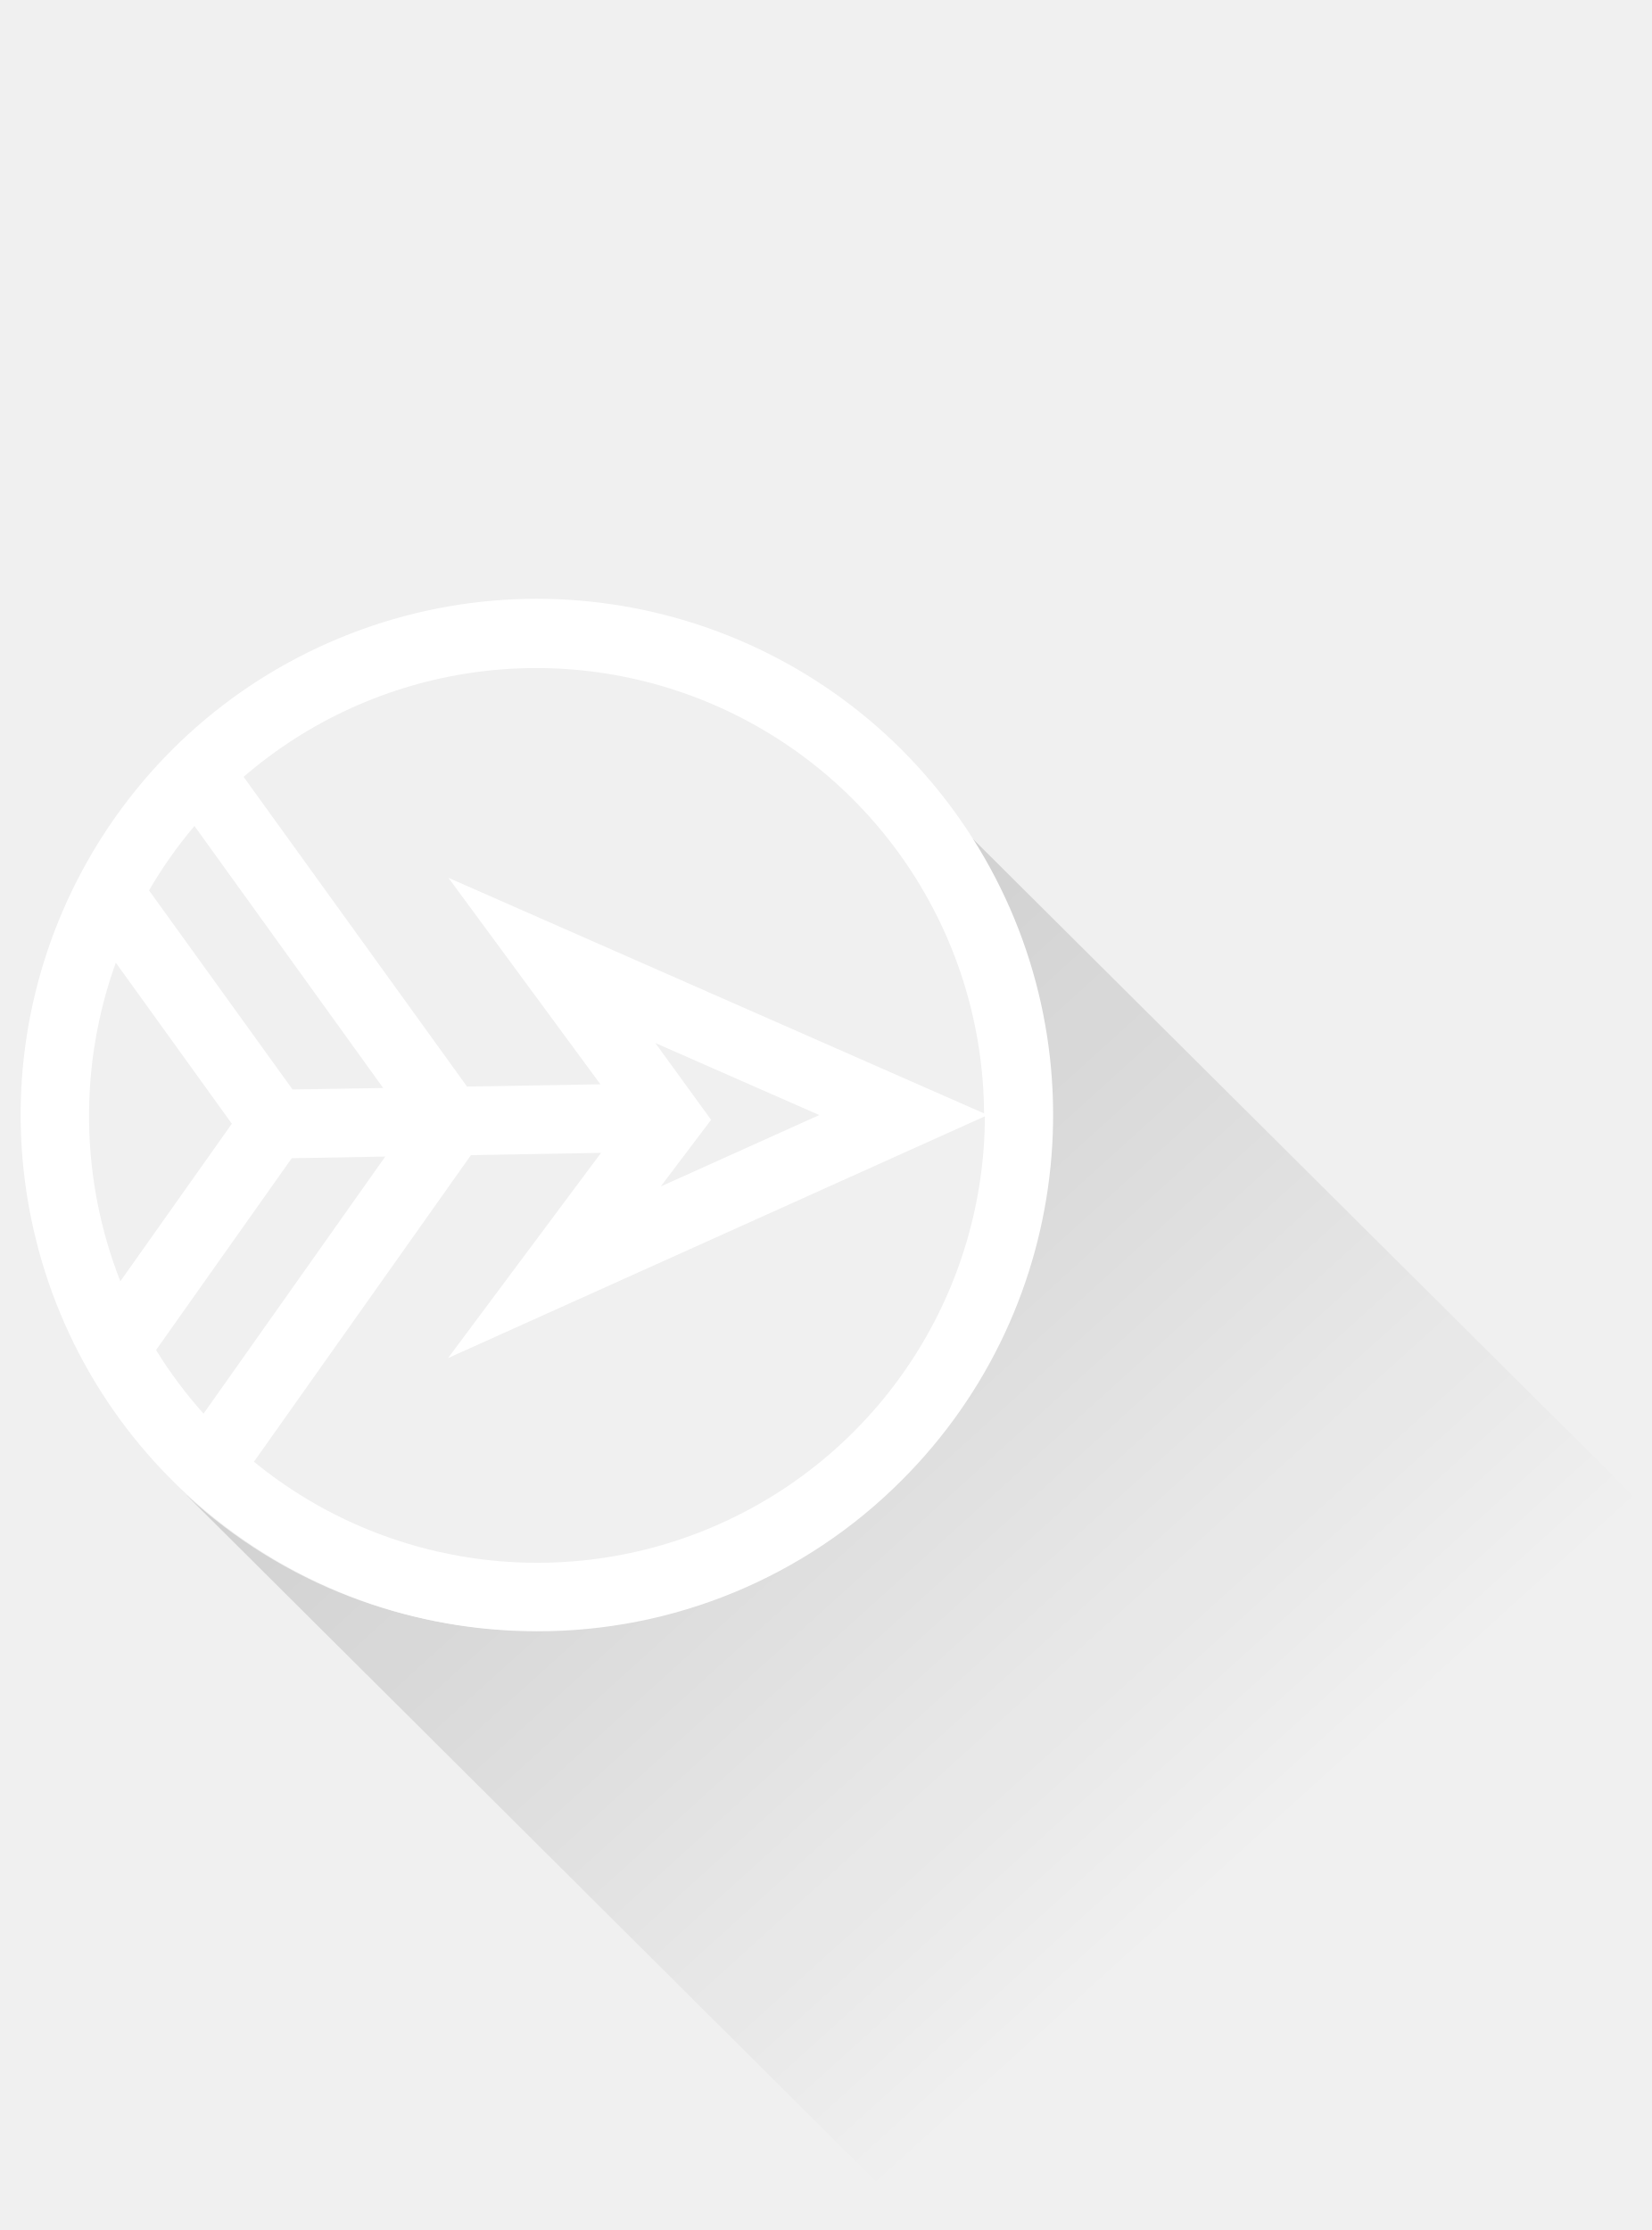
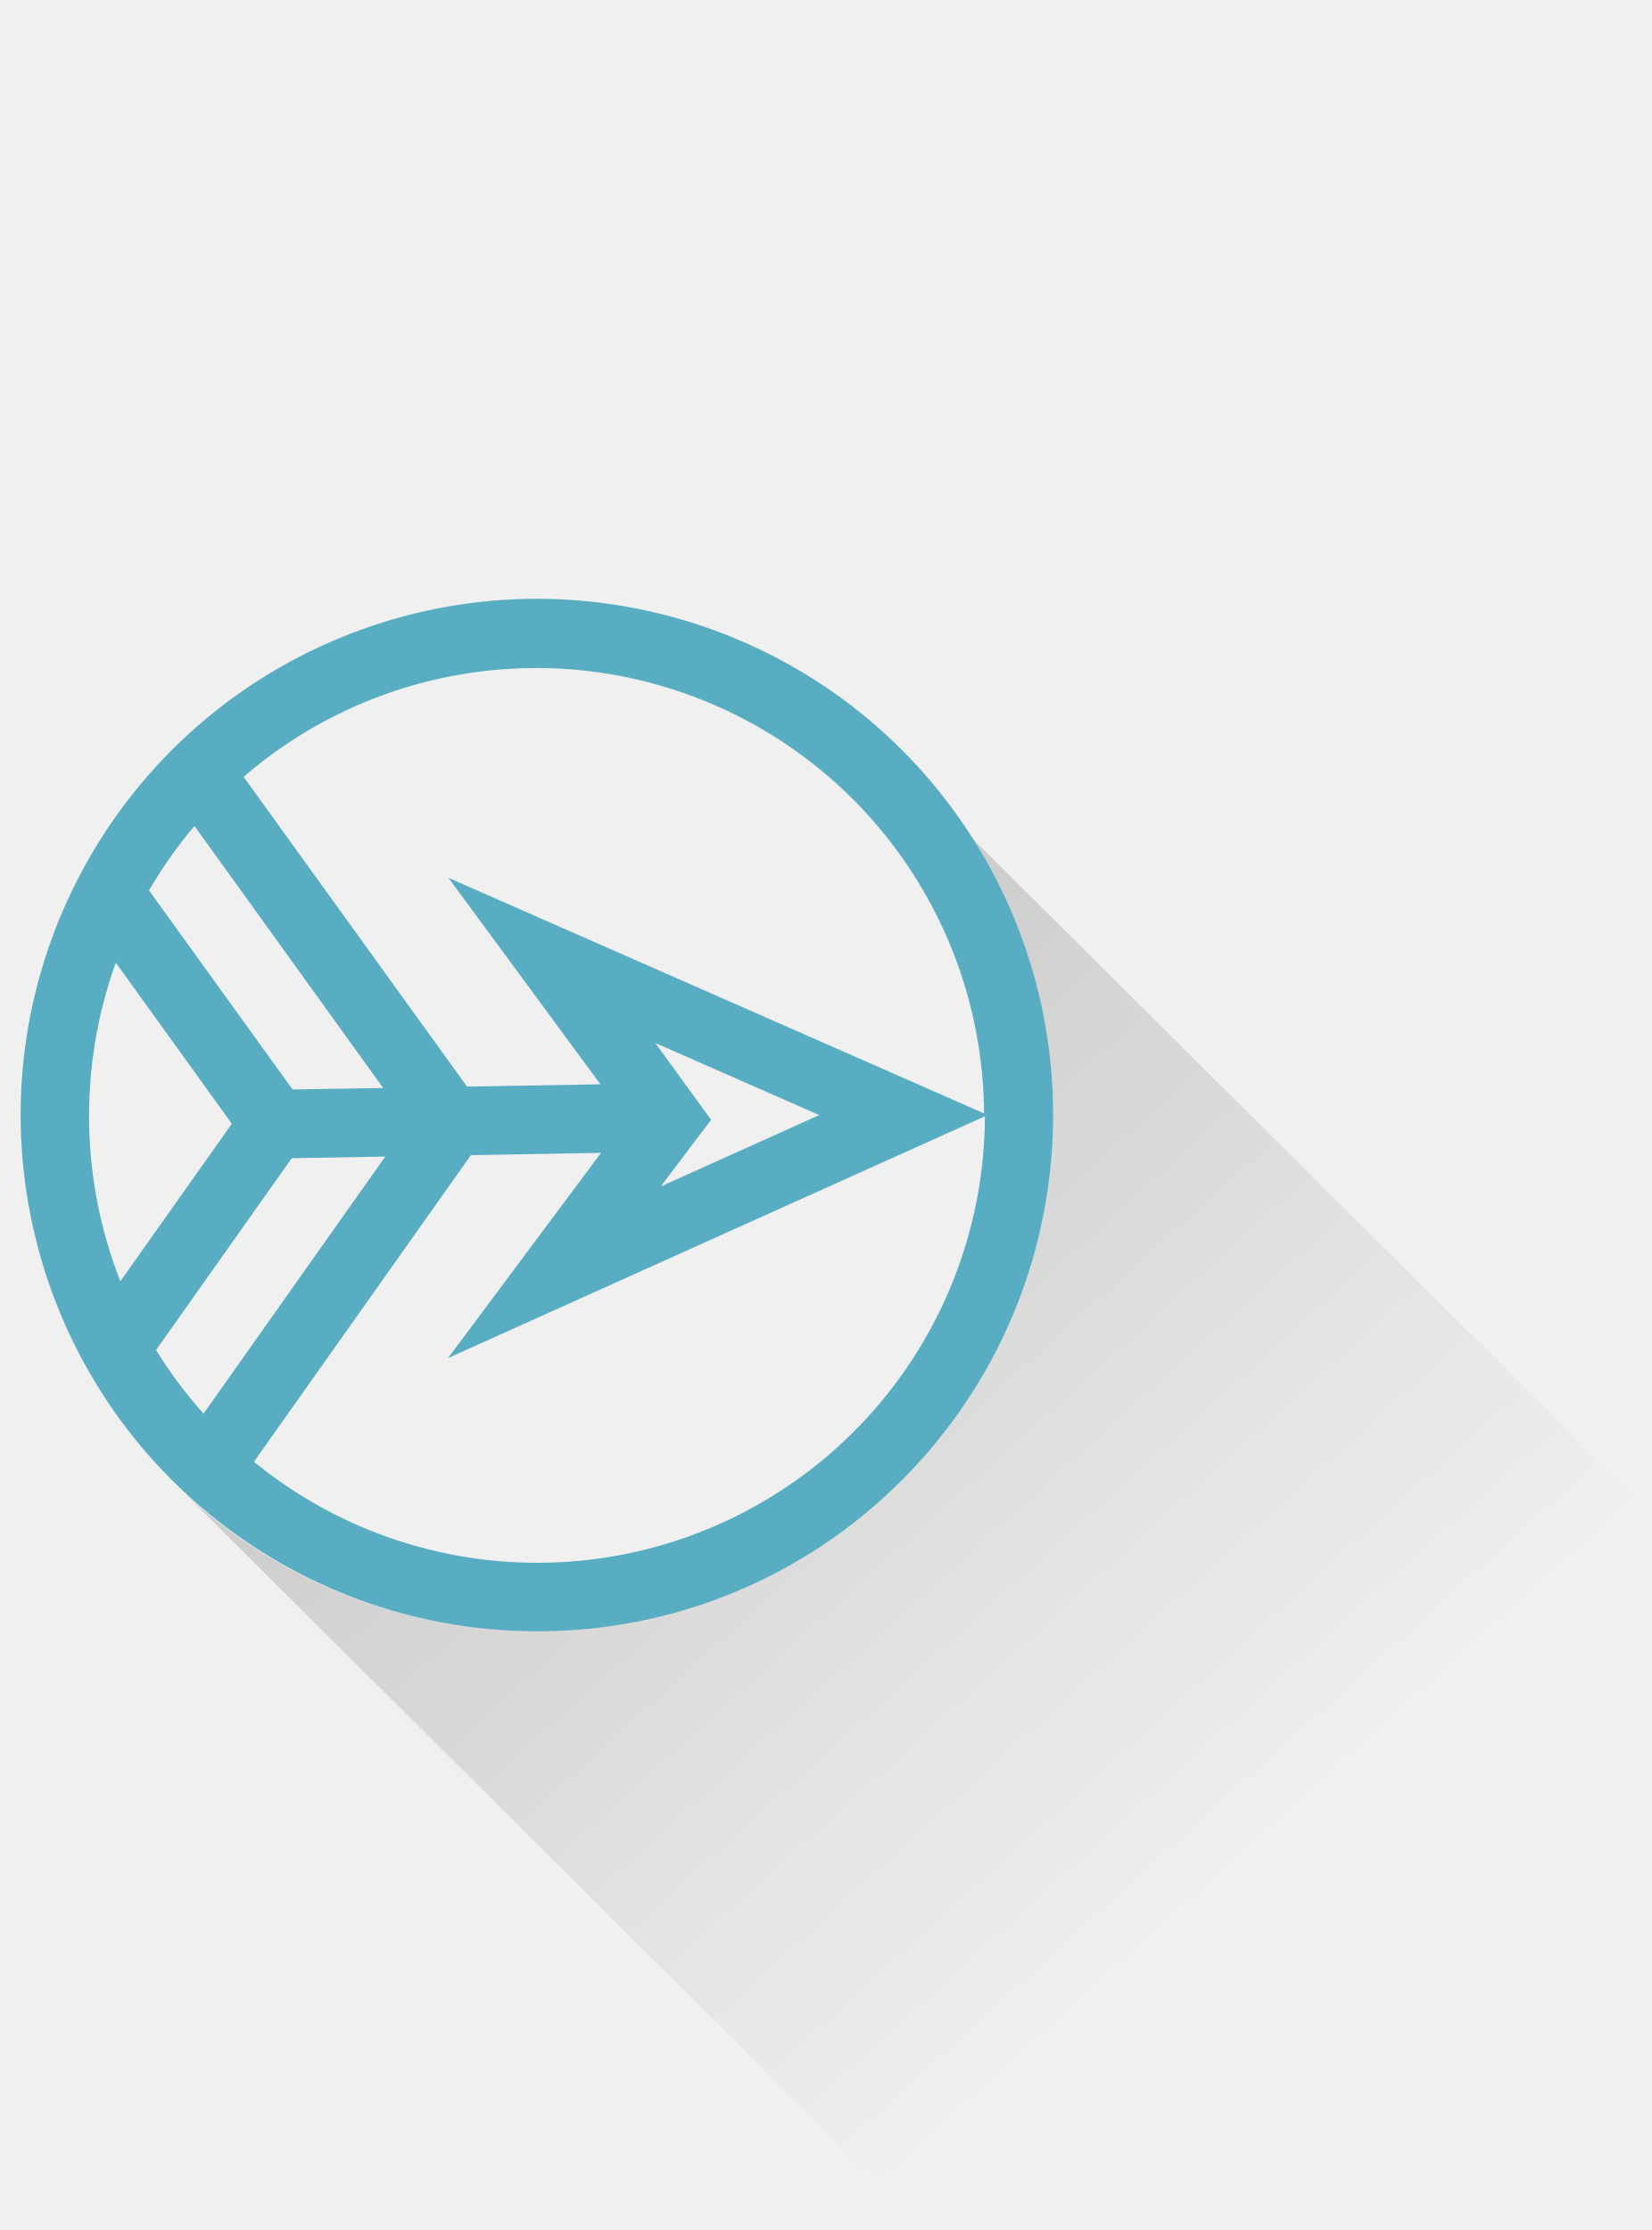
<svg xmlns="http://www.w3.org/2000/svg" width="80" height="108" viewBox="0 0 80 108">
  <defs>
-     <linearGradient x1="21.464%" y1="18.364%" x2="74.528%" y2="74.165%" id="a">
-       <stop offset="0%" />
-       <stop stop-opacity="0" offset="100%" />
+     <linearGradient id="a" x1="21.464%" x2="74.528%" y1="18.364%" y2="74.165%">
+       <stop stop-color="#000000" offset="0%" />
+       <stop stop-color="#000000" stop-opacity="0" offset="100%" />
    </linearGradient>
  </defs>
  <g fill="none" fill-rule="evenodd">
-     <path d="M45.48 39c7.884 10.21 6.628 24.759-2.889 33.467-9.517 8.708-24.12 8.67-33.591-.087l34.94 34.78 35.19-34.68L45.48 39z" fill-opacity=".15" fill="url(#a)" />
-     <path d="M25.978 79.003c-11.926-.012-22.184-8.446-24.5-20.146-2.316-11.699 3.955-23.405 14.977-27.96 11.022-4.554 23.727-.689 30.345 9.232 6.618 9.922 5.307 23.136-3.132 31.564a24.85 24.85 0 0 1-17.69 7.31zm-13.68-8.21a21.68 21.68 0 0 0 35.4-16.73l-26 11.71 7.41-9.94-6.3.11-10.51 14.85zm-4.74-5.41a21.53 21.53 0 0 0 2.3 3.08l8.8-12.45-4.53.08-6.57 9.29zm-1.95-18.76a21.91 21.91 0 0 0 .22 15.43l5.4-7.63-5.62-7.8zm28.83 7.61l-2.44 3.23 7.68-3.46-7.94-3.49 2.7 3.72zm13.22-.31a21.69 21.69 0 0 0-35.86-16.3l10.82 15 6.46-.11-7.36-10 25.94 11.41zm-33.49-1.16l4.39-.07-9.14-12.69a21.57 21.57 0 0 0-2.2 3.12l6.95 9.64z" fill="#FFF" />
+     <path fill="url(#a)" fill-opacity=".17" d="M45.48,39 C53.364,49.21 52.108,63.759 42.591,72.467 C33.074,81.175 18.472,81.138 9,72.38 L43.94,107.16 L79.13,72.48 L45.48,39 Z" />
+     <path fill="#58ADC3" d="M25.978,79.003 C14.052,78.991 3.794,70.557 1.478,58.857 C-0.838,47.158 5.433,35.452 16.455,30.898 C27.477,26.343 40.182,30.208 46.8,40.129 C53.418,50.051 52.107,63.265 43.668,71.693 C38.984,76.394 32.614,79.026 25.978,79.003 L25.978,79.003 Z M12.298,70.793 C18.774,76.086 27.719,77.182 35.281,73.607 C42.844,70.033 47.676,62.427 47.698,54.063 L21.698,65.773 L29.108,55.833 L22.808,55.943 L12.298,70.793 Z M7.558,65.383 C8.231,66.476 9.001,67.507 9.858,68.463 L18.658,56.013 L14.128,56.093 L7.558,65.383 Z M5.608,46.623 C3.808,51.622 3.886,57.106 5.828,62.053 L11.228,54.423 L5.608,46.623 Z M34.438,54.233 L31.998,57.463 L39.678,54.003 L31.738,50.513 L34.438,54.233 Z M47.658,53.923 C47.611,45.461 42.647,37.799 34.944,34.298 C27.24,30.796 18.204,32.094 11.798,37.623 L22.618,52.623 L29.078,52.513 L21.718,42.513 L47.658,53.923 Z M14.168,52.763 L18.558,52.693 L9.418,40.003 C8.594,40.975 7.857,42.02 7.218,43.123 L14.168,52.763 Z" />
  </g>
</svg>
